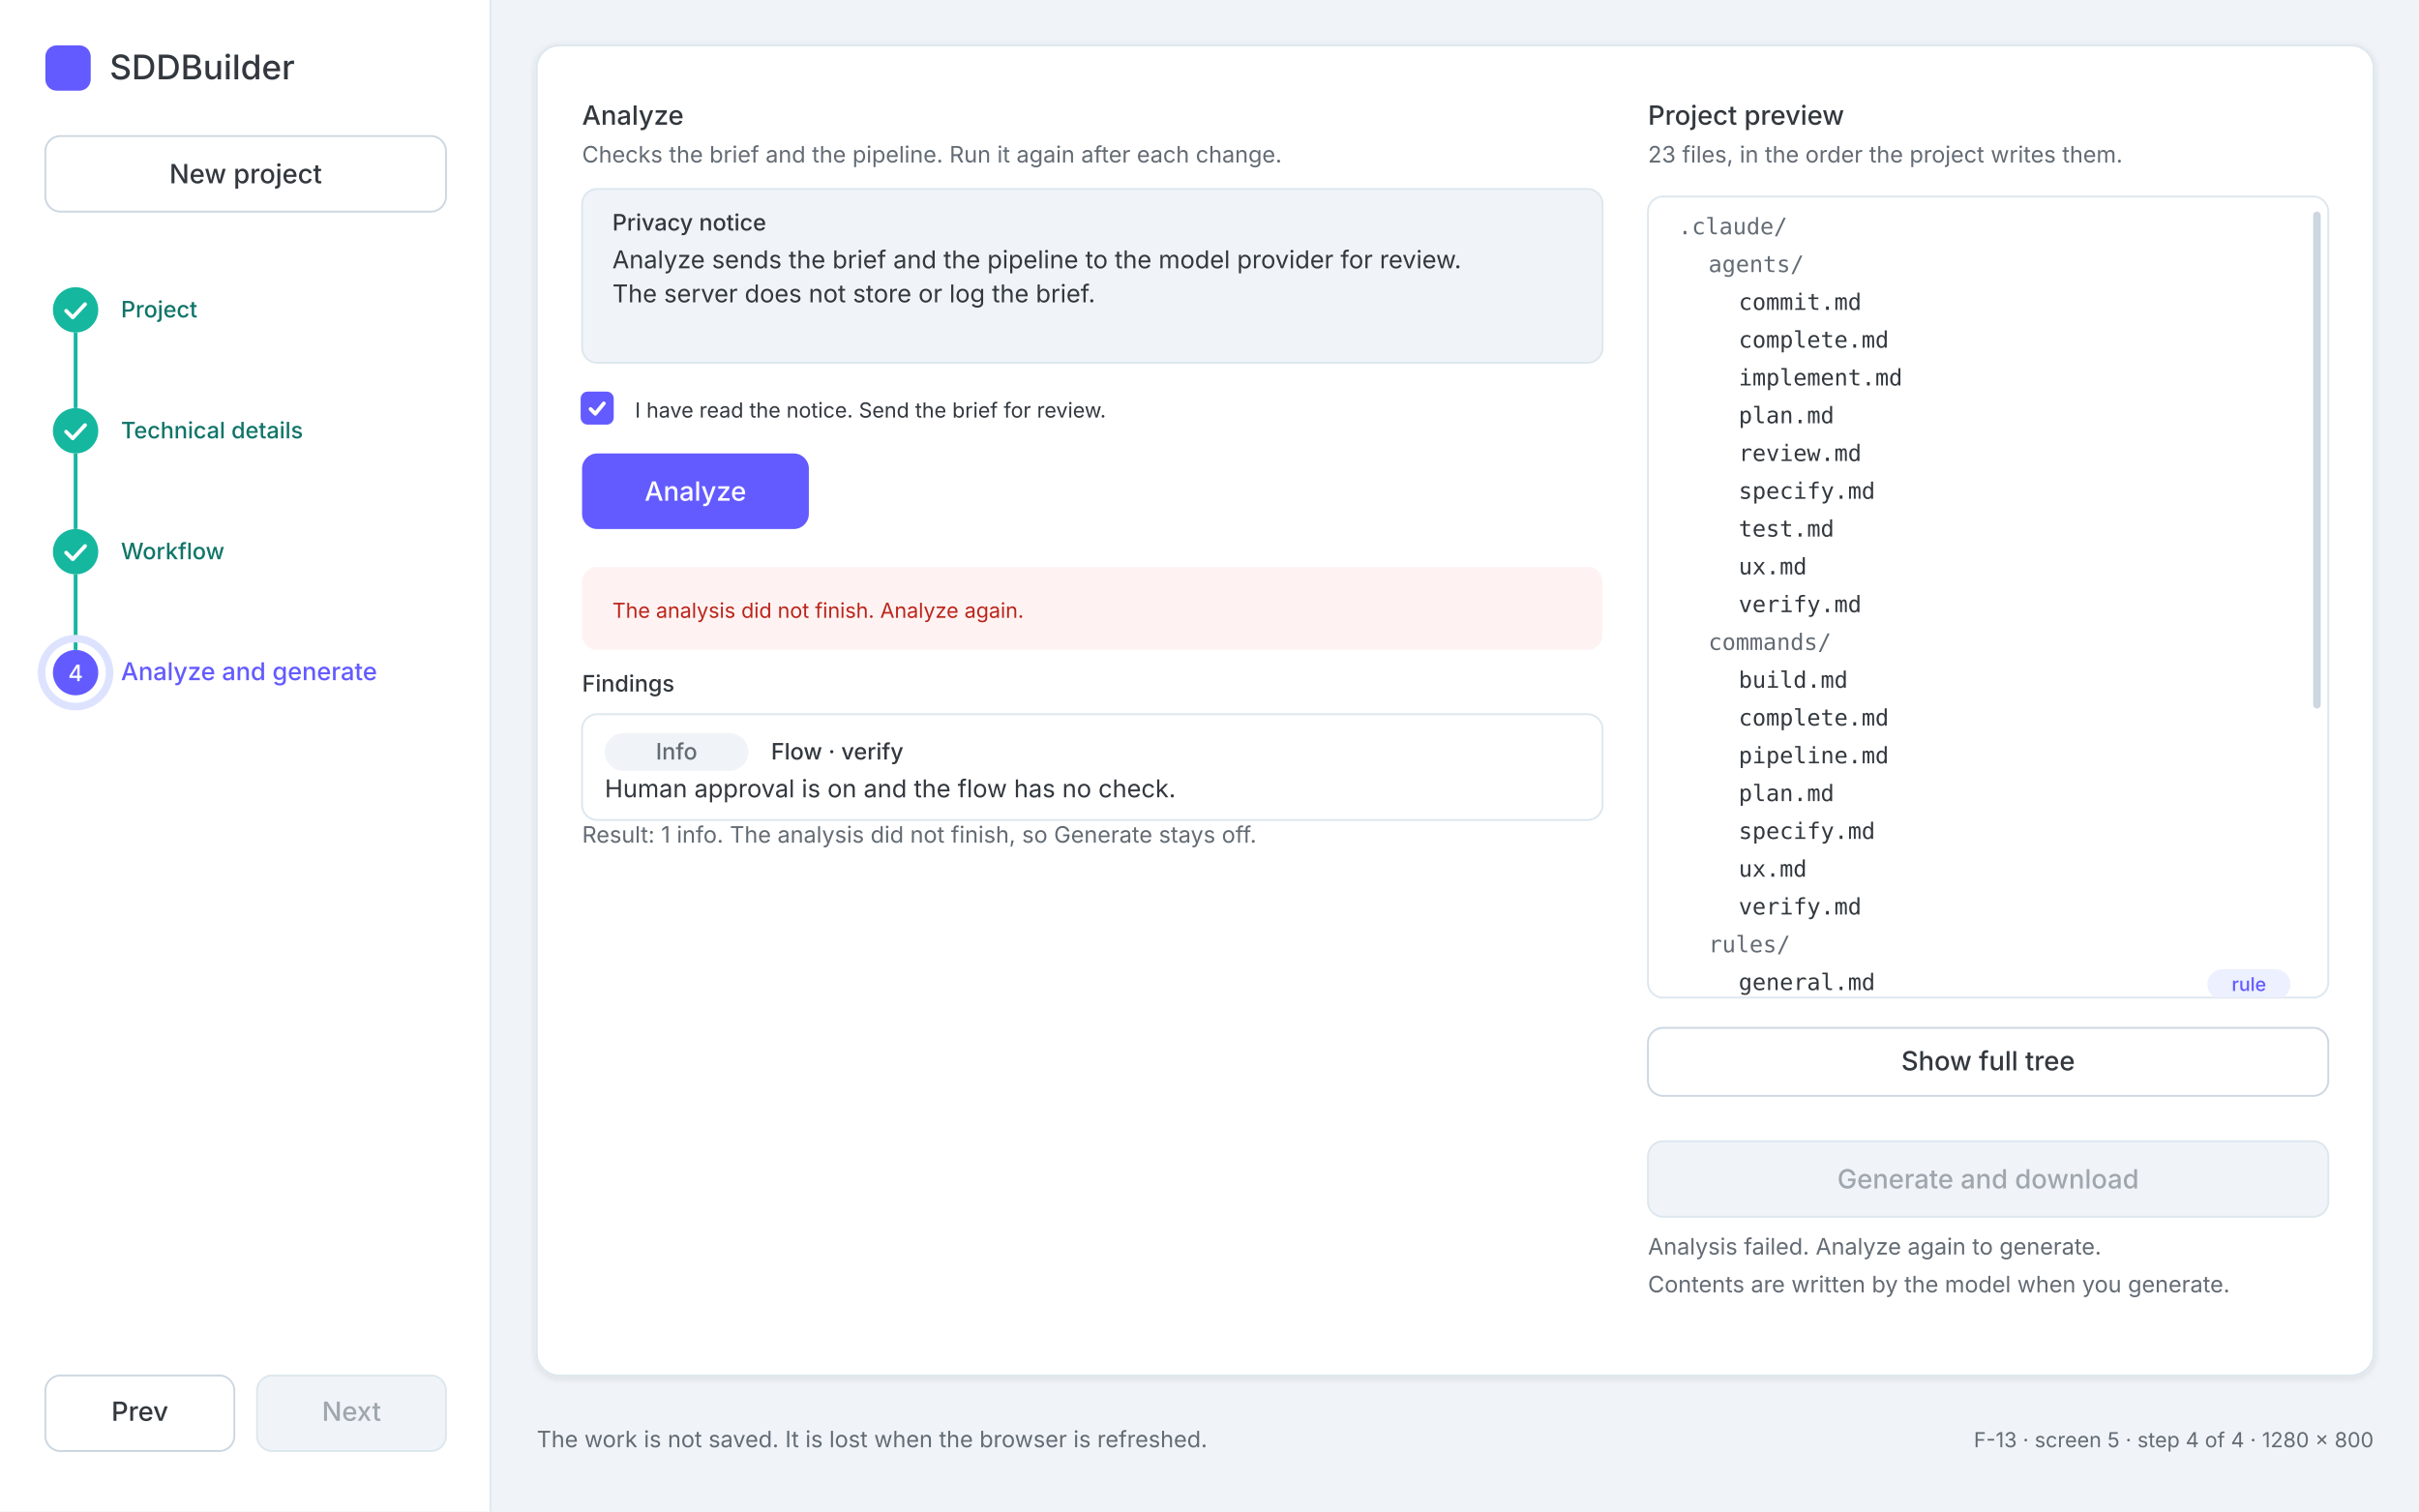
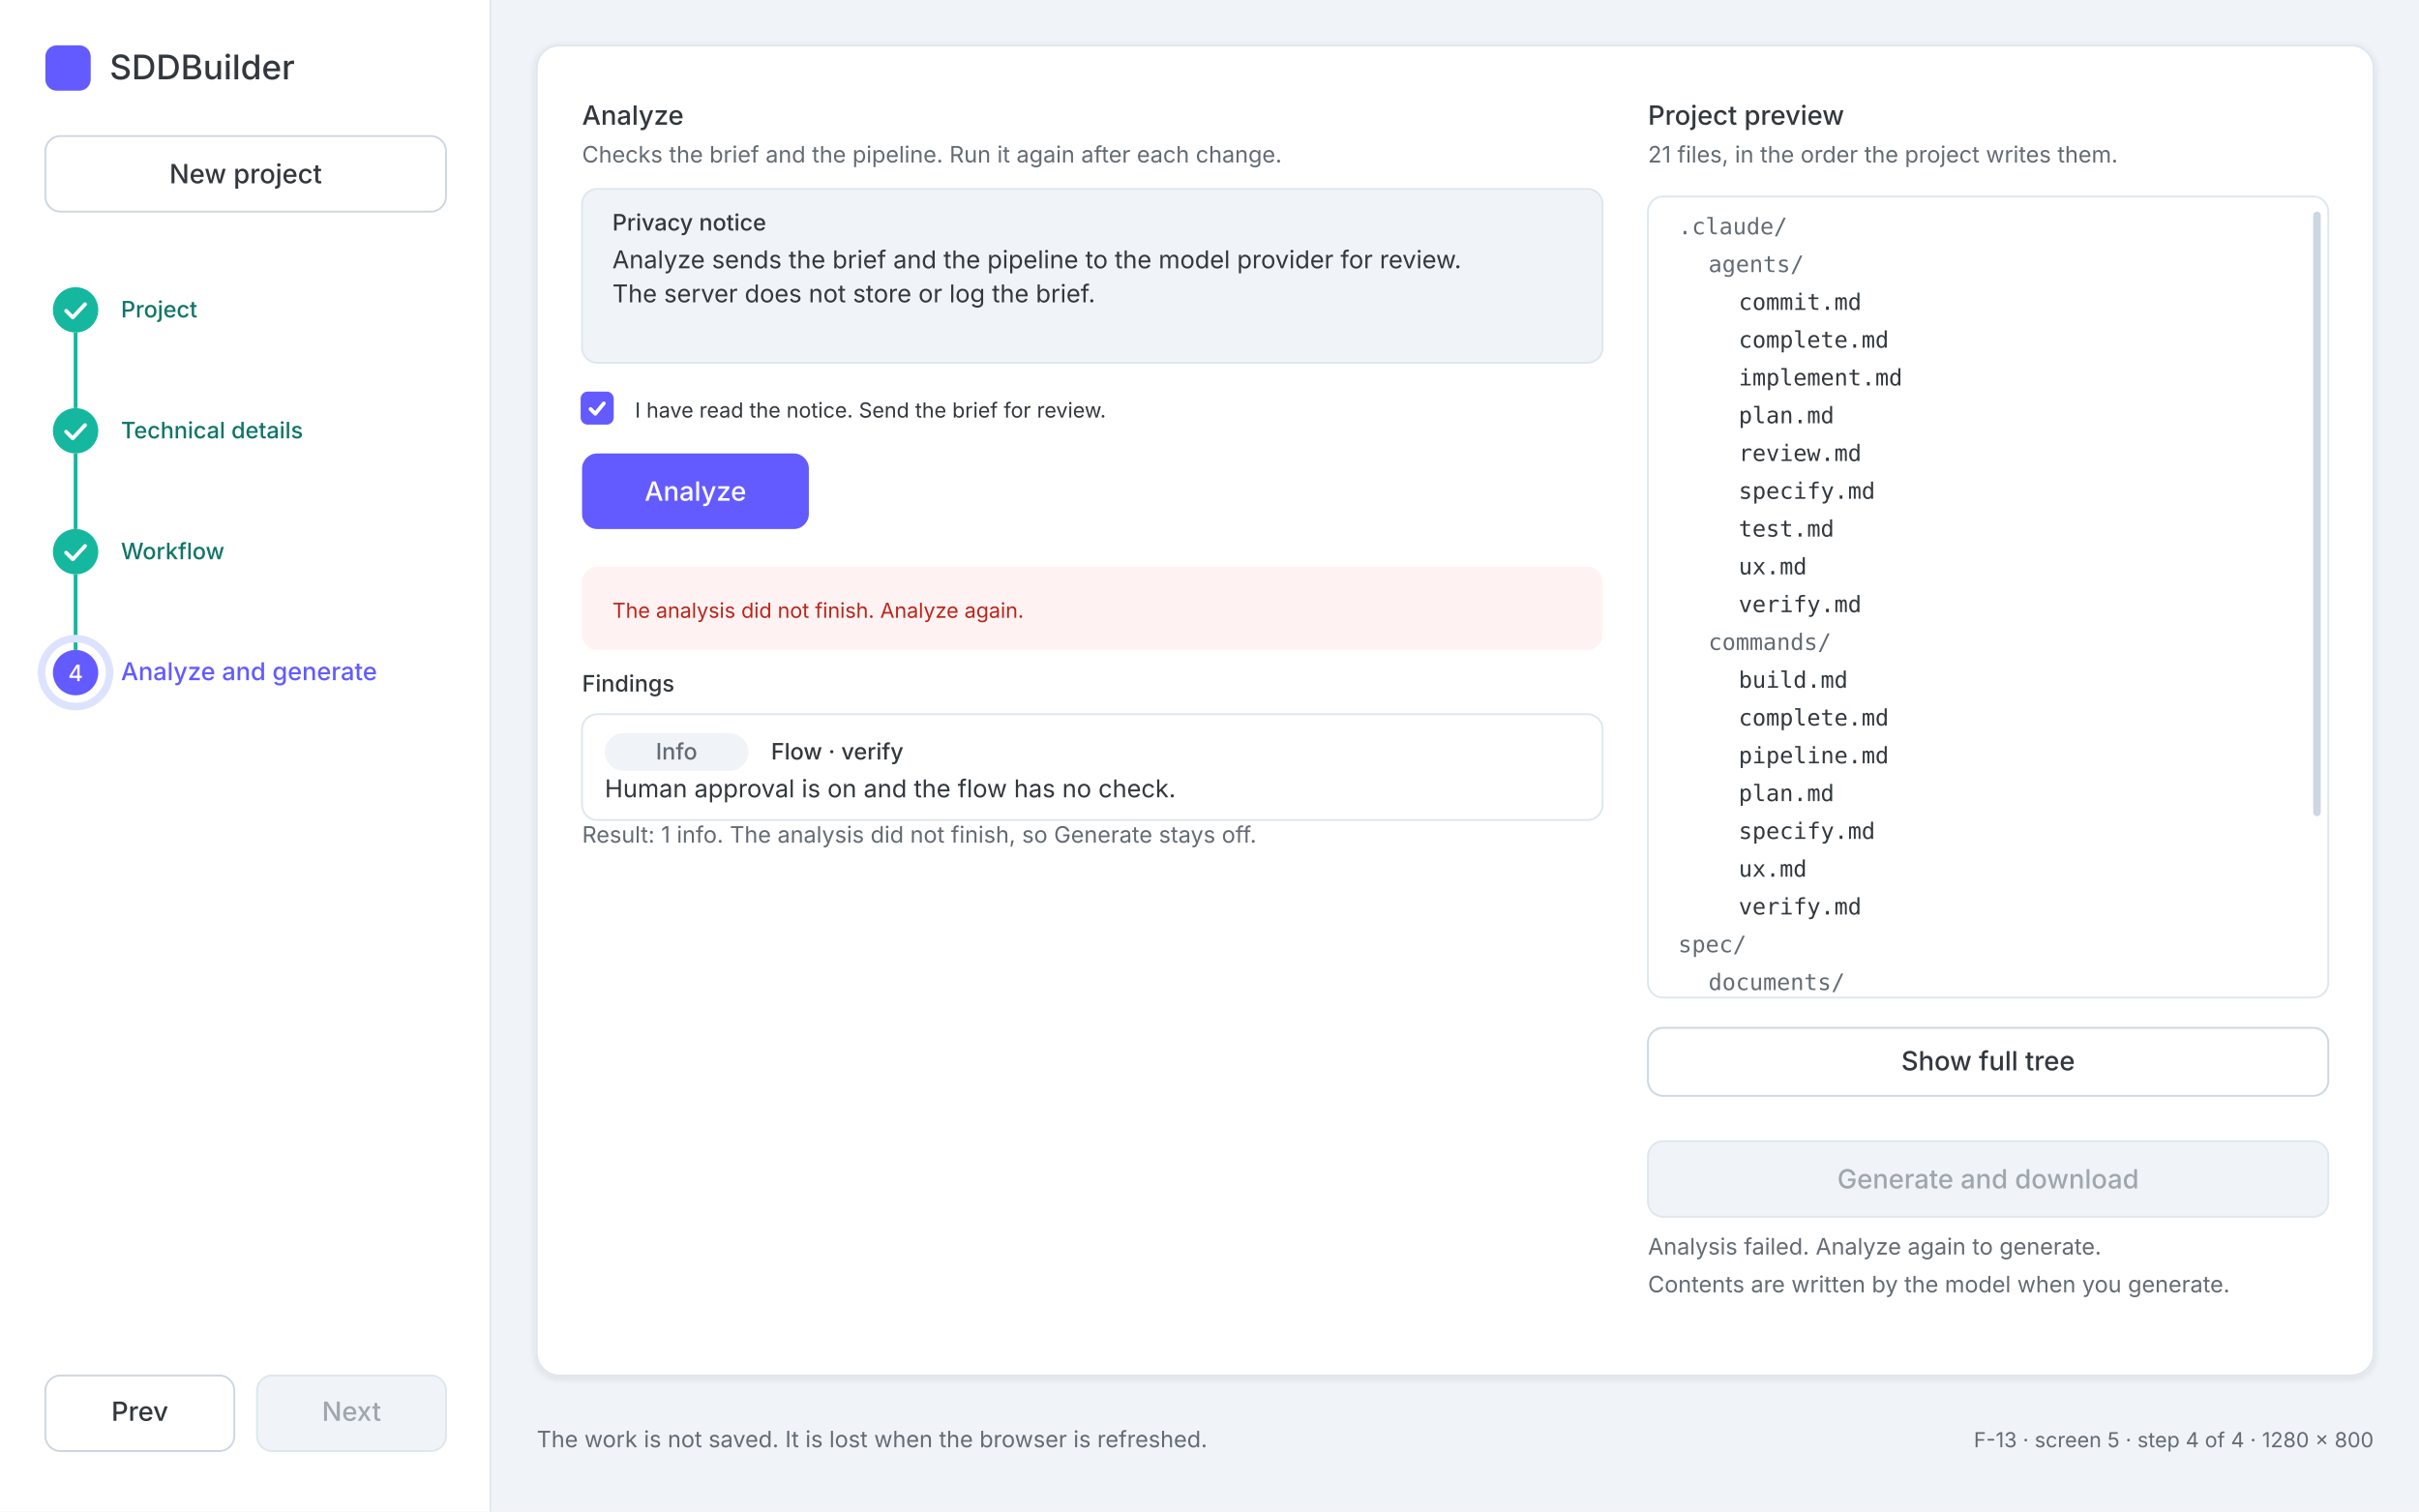
<svg xmlns="http://www.w3.org/2000/svg" width="1280" height="800" viewBox="0 0 1280 800">
  <defs>
    <filter id="sh" x="-5%" y="-5%" width="110%" height="115%">
      <feDropShadow dx="0" dy="1" stdDeviation="2" flood-color="#32383E" flood-opacity="0.12" />
    </filter>
  </defs>
  <style>
text{font-family:Inter,system-ui,-apple-system,"Segoe UI",sans-serif;font-size:13px;fill:#32383E}
.brand{font-size:18px;font-weight:500}
.btnText{font-size:14px;font-weight:500;fill:#FFFFFF}
.btnDark{font-size:14px;font-weight:500;fill:#32383E}
.navOff{font-size:14px;font-weight:500;fill:#9FA6AD}
.h1{font-size:16px;font-weight:500}
.h2{font-size:14px;font-weight:500}
.b12{font-size:12px;font-weight:500}
.muted{font-size:12px;fill:#636B74}
.caption{font-size:11px;fill:#636B74}
.label-cur{font-size:13px;font-weight:500;fill:#635BFF}
.label-done{font-size:12px;font-weight:500;fill:#107569}
.label-todo{font-size:12px;font-weight:500;fill:#636B74}
.num{font-size:12px;font-weight:500;fill:#FFFFFF}
.num-todo{font-size:12px;font-weight:500;fill:#636B74}
.disText{font-size:14px;font-weight:500;fill:#9FA6AD}
.pill{font-size:12px;font-weight:500}
.tree{font-family:"ui-monospace",Menlo,Consolas,monospace;font-size:12px;fill:#32383E}
.dir{fill:#636B74}
.errT{font-size:11px;fill:#BB241A}
.tagT{font-size:10px;font-weight:500;fill:#635BFF}
.card{fill:#FFFFFF;stroke:#DDE7EE}
.btnP{fill:#635BFF}
.btn{fill:#FFFFFF;stroke:#CDD7E1}
.btnOff{fill:#F0F4F8;stroke:#DDE7EE}
.ring{fill:none;stroke:#DDE3FF;stroke-width:4}
.node-todo{fill:#FFFFFF;stroke:#CDD7E1;stroke-width:1.5}
.node-cur{fill:#635BFF}
.node-done{fill:#15B79F}
.check{fill:none;stroke:#FFFFFF;stroke-width:2;stroke-linecap:round;stroke-linejoin:round}
.line-todo{stroke:#CDD7E1;stroke-width:2}
.line-done{stroke:#15B79F;stroke-width:2}
.row{fill:#FFFFFF;stroke:#DDE7EE}
.panel{fill:#FFFFFF;stroke:#DDE7EE}
.thumb{fill:#CDD7E1}
</style>
  <rect width="1280" height="800" fill="#F0F4F8" />
  <rect x="0" y="0" width="260" height="800" fill="#FFFFFF" />
  <rect x="259" y="0" width="1" height="800" fill="#DDE7EE" />
  <rect x="24" y="24" width="24" height="24" rx="6" fill="#635BFF" />
  <text x="58" y="42" class="brand">SDDBuilder</text>
  <rect x="24" y="72" width="212" height="40" rx="8" class="btn" />
  <text x="130" y="97" class="btnDark" text-anchor="middle">New project</text>
  <line x1="40" y1="176" x2="40" y2="216" class="line-done" />
  <line x1="40" y1="240" x2="40" y2="280" class="line-done" />
  <line x1="40" y1="304" x2="40" y2="344" class="line-done" />
  <circle class="node-done" cx="40" cy="164" r="12" />
  <path class="check" d="M35 164.5 L38.5 168 L45 161" />
  <text class="label-done" x="64" y="168">Project</text>
  <circle class="node-done" cx="40" cy="228" r="12" />
  <path class="check" d="M35 228.5 L38.5 232 L45 225" />
  <text class="label-done" x="64" y="232">Technical details</text>
  <circle class="node-done" cx="40" cy="292" r="12" />
  <path class="check" d="M35 292.5 L38.5 296 L45 289" />
  <text class="label-done" x="64" y="296">Workflow</text>
  <circle class="ring" cx="40" cy="356" r="18" />
  <circle class="node-cur" cx="40" cy="356" r="12" />
  <text class="num" x="40" y="360.5" text-anchor="middle">4</text>
  <text class="label-cur" x="64" y="360">Analyze and generate</text>
  <g>
    <rect class="btn" x="24" y="728" width="100" height="40" rx="8" />
    <text class="btnDark" x="74" y="752" text-anchor="middle">Prev</text>
  </g>
  <g>
    <rect class="btnOff" x="136" y="728" width="100" height="40" rx="8" />
    <text class="navOff" x="186" y="752" text-anchor="middle">Next</text>
  </g>
  <rect x="284" y="24" width="972" height="704" rx="12" class="card" filter="url(#sh)" />
  <text x="308" y="66" class="h2">Analyze</text>
  <text x="308" y="86" class="muted">Checks the brief and the pipeline. Run it again after each change.</text>
  <rect x="308" y="100" width="540" height="92" rx="8" fill="#F0F4F8" stroke="#DDE7EE" />
  <text x="324" y="122" class="b12">Privacy notice</text>
  <text x="324" y="142">Analyze sends the brief and the pipeline to the model provider for review.</text>
  <text x="324" y="160">The server does not store or log the brief.</text>
  <g>
    <rect x="308" y="208" width="16" height="16" rx="3" fill="#635BFF" stroke="#635BFF" stroke-width="1.5" />
    <path class="check" d="M312.5 216.5 L315 219 L319.5 213.5" />
  </g>
  <text x="336" y="221" style="font-size:11px">I have read the notice. Send the brief for review.</text>
  <g>
    <rect class="btnP" x="308" y="240" width="120" height="40" rx="8" />
    <text class="btnText" x="368" y="265" text-anchor="middle">Analyze</text>
  </g>
  <rect x="308" y="300" width="540" height="44" rx="8" fill="#FEF3F2" />
  <text x="324" y="327" class="errT">The analysis did not finish. Analyze again.</text>
  <text x="308" y="366" class="b12">Findings</text>
  <g>
    <rect class="row" x="308" y="378" width="540" height="56" rx="8" />
    <rect x="320" y="388" width="76" height="20" rx="10" fill="#F0F4F8" />
    <text class="pill" x="358" y="402" text-anchor="middle" style="fill:#636B74">Info</text>
    <text x="408" y="402" class="b12">Flow · verify</text>
    <text x="320" y="422">Human approval is on and the flow has no check.</text>
  </g>
  <text x="308" y="446" class="muted">Result: 1 info. The analysis did not finish, so Generate stays off.</text>
  <text x="872" y="66" class="h2">Project preview</text>
-   <text x="872" y="86" class="muted">23 files, in the order the project writes them.</text>
+   <text x="872" y="86" class="muted">21 files, in the order the project writes them.</text>
  <clipPath id="clipCol">
    <rect x="872" y="104" width="360" height="424" rx="8" />
  </clipPath>
  <rect class="panel" x="872" y="104" width="360" height="424" rx="8" />
  <g clip-path="url(#clipCol)">
    <text x="888" y="124" class="tree dir">.claude/</text>
    <text x="904" y="144" class="tree dir">agents/</text>
    <text x="920" y="164" class="tree">commit.md</text>
    <text x="920" y="184" class="tree">complete.md</text>
    <text x="920" y="204" class="tree">implement.md</text>
    <text x="920" y="224" class="tree">plan.md</text>
    <text x="920" y="244" class="tree">review.md</text>
    <text x="920" y="264" class="tree">specify.md</text>
    <text x="920" y="284" class="tree">test.md</text>
    <text x="920" y="304" class="tree">ux.md</text>
    <text x="920" y="324" class="tree">verify.md</text>
    <text x="904" y="344" class="tree dir">commands/</text>
    <text x="920" y="364" class="tree">build.md</text>
    <text x="920" y="384" class="tree">complete.md</text>
    <text x="920" y="404" class="tree">pipeline.md</text>
    <text x="920" y="424" class="tree">plan.md</text>
    <text x="920" y="444" class="tree">specify.md</text>
    <text x="920" y="464" class="tree">ux.md</text>
    <text x="920" y="484" class="tree">verify.md</text>
-     <text x="904" y="504" class="tree dir">rules/</text>
-     <text x="920" y="524" class="tree">general.md</text>
-     <rect x="1168" y="513" width="44" height="16" rx="8" fill="#ECF0FF" />
-     <text class="tagT" x="1190" y="524.5" text-anchor="middle">rule</text>
-     <text x="920" y="544" class="tree">typescript.md</text>
-     <rect x="1168" y="533" width="44" height="16" rx="8" fill="#ECF0FF" />
-     <text class="tagT" x="1190" y="544.5" text-anchor="middle">rule</text>
-     <text x="888" y="564" class="tree">CLAUDE.md</text>
-     <text x="888" y="584" class="tree dir">spec/</text>
-     <text x="904" y="604" class="tree dir">documents/</text>
-     <text x="920" y="624" class="tree">process.md</text>
-     <text x="904" y="644" class="tree dir">specifications/</text>
-     <text x="920" y="664" class="tree dir">F-00-template/</text>
-     <text x="936" y="684" class="tree">plan.md</text>
-     <text x="936" y="704" class="tree">progress.md</text>
-     <text x="936" y="724" class="tree">stories.md</text>
+     <text x="888" y="504" class="tree dir">spec/</text>
+     <text x="904" y="524" class="tree dir">documents/</text>
+     <text x="920" y="544" class="tree">process.md</text>
+     <text x="904" y="564" class="tree dir">specifications/</text>
+     <text x="920" y="584" class="tree dir">F-00-template/</text>
+     <text x="936" y="604" class="tree">plan.md</text>
+     <text x="936" y="624" class="tree">progress.md</text>
+     <text x="936" y="644" class="tree">stories.md</text>
+     <text x="888" y="664" class="tree">CLAUDE.md</text>
  </g>
-   <rect class="thumb" x="1224" y="112" width="4" height="263" rx="2" />
+   <rect class="thumb" x="1224" y="112" width="4" height="320" rx="2" />
  <g>
    <rect class="btn" x="872" y="544" width="360" height="36" rx="8" />
    <text class="btnDark" x="1052" y="566.5" text-anchor="middle">Show full tree</text>
  </g>
  <g>
    <rect class="btnOff" x="872" y="604" width="360" height="40" rx="8" />
    <text class="disText" x="1052" y="629" text-anchor="middle">Generate and download</text>
  </g>
  <text x="872" y="664" class="muted">Analysis failed. Analyze again to generate.</text>
  <text x="872" y="684" class="muted">Contents are written by the model when you generate.</text>
  <text x="284" y="766" class="muted">The work is not saved. It is lost when the browser is refreshed.</text>
  <text x="1256" y="766" class="caption" text-anchor="end">F-13 · screen 5 · step 4 of 4 · 1280 × 800</text>
</svg>
